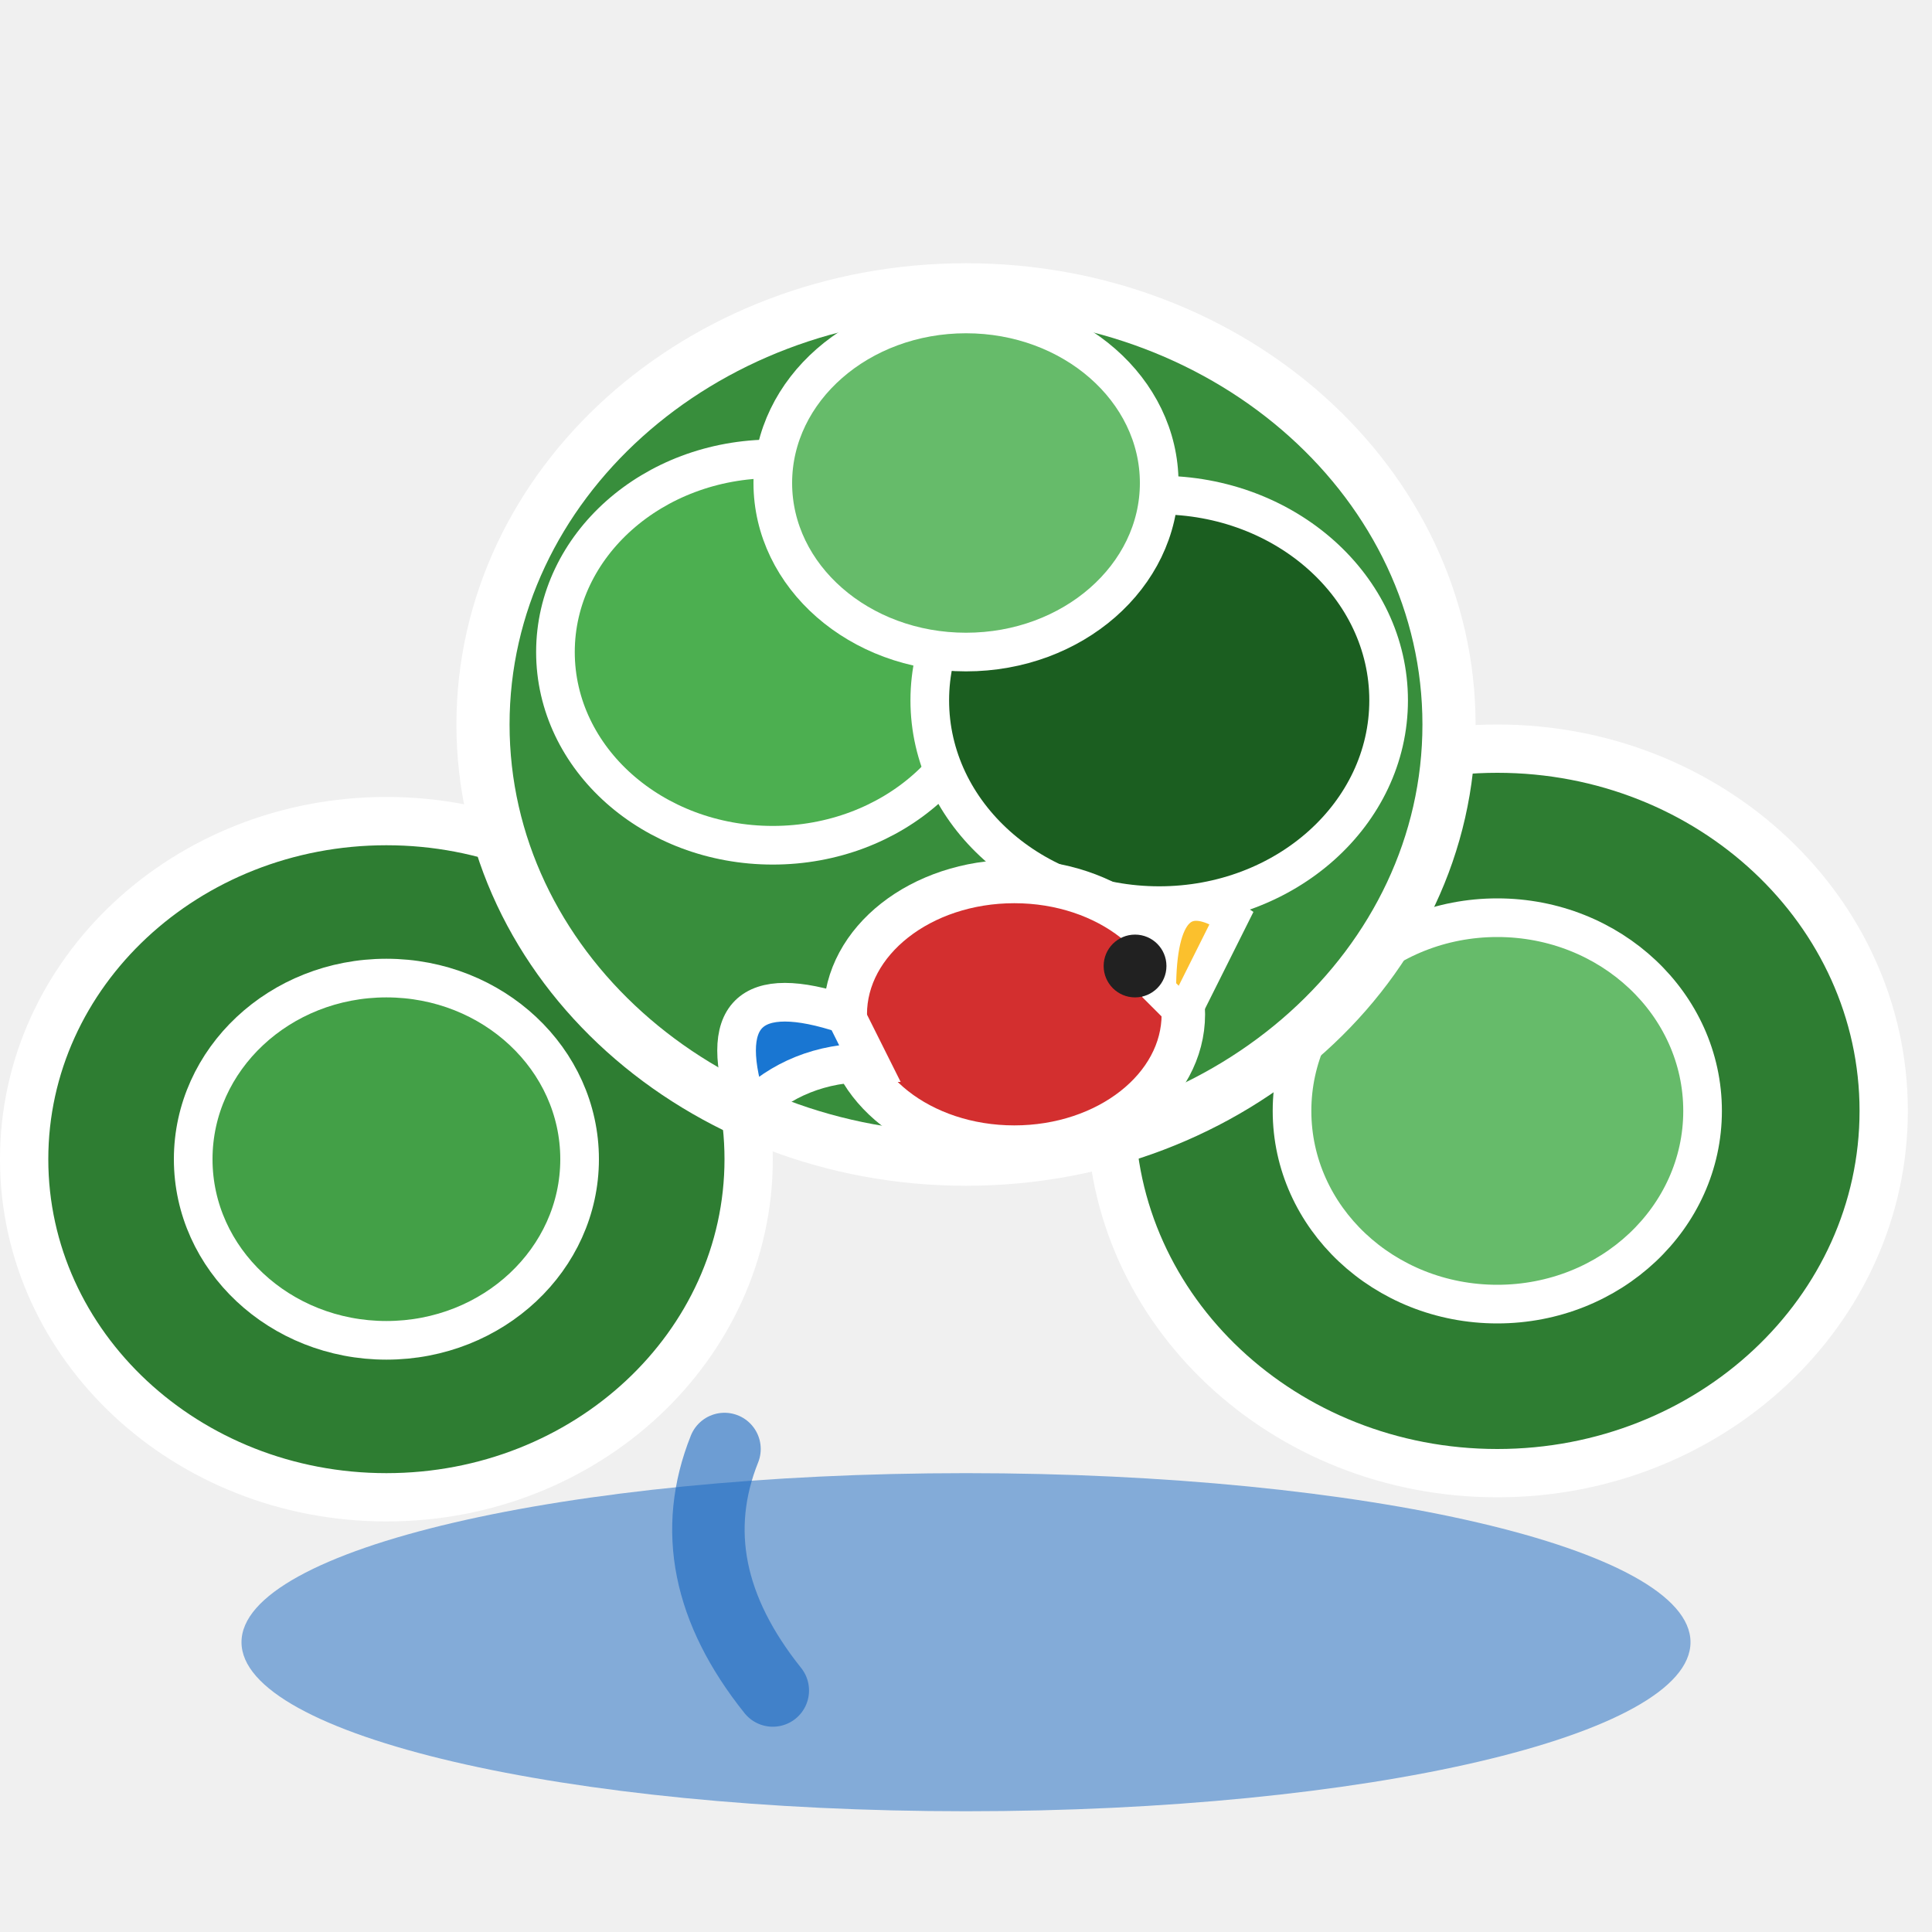
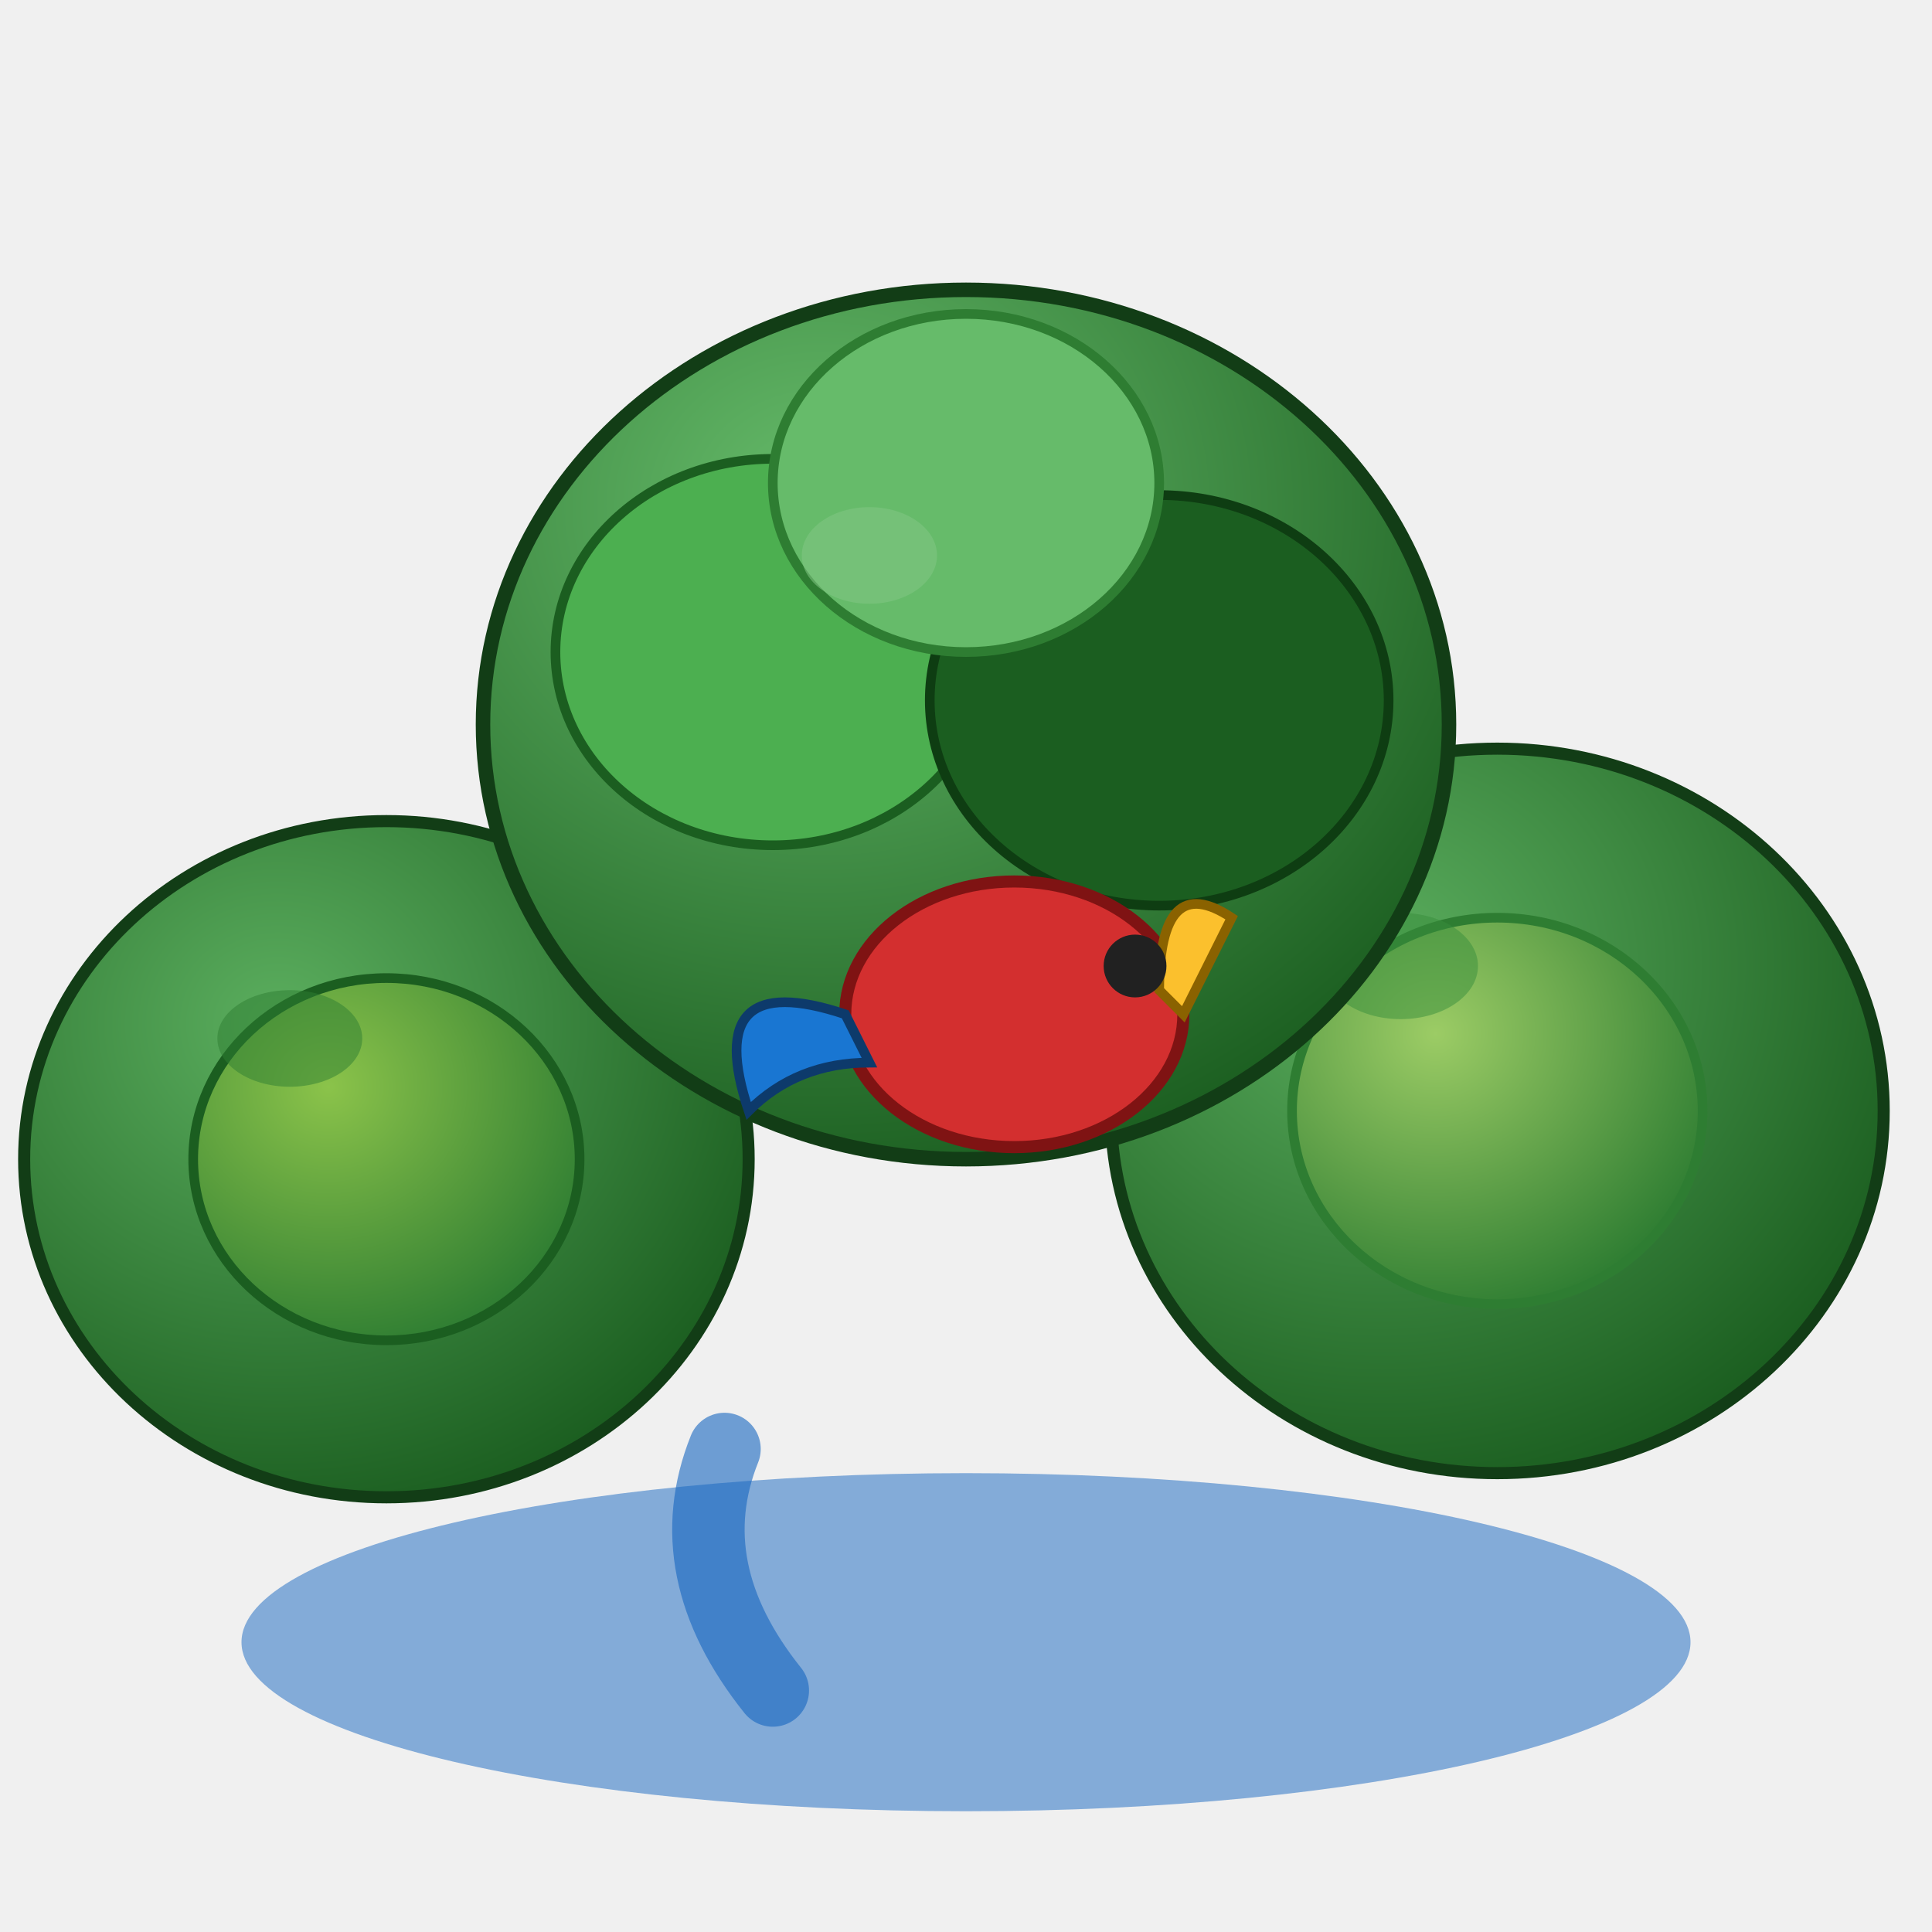
<svg xmlns="http://www.w3.org/2000/svg" viewBox="0 0 80 80">
+   <defs>
+     <radialGradient id="canopyL" cx="35%" cy="30%" r="75%">
+       <stop offset="0%" stop-color="#5BAE5E" />
+       <stop offset="100%" stop-color="#1B5E20" />
+     </radialGradient>
+     <radialGradient id="canopyLi" cx="35%" cy="30%" r="75%">
+       <stop offset="0%" stop-color="#8BC34A" />
+       <stop offset="100%" stop-color="#2E7D32" />
+     </radialGradient>
+     <radialGradient id="canopyR" cx="35%" cy="30%" r="75%">
+       <stop offset="0%" stop-color="#5BAE5E" />
+       <stop offset="100%" stop-color="#1B5E20" />
+     </radialGradient>
+     <radialGradient id="canopyRi" cx="35%" cy="30%" r="75%">
+       <stop offset="0%" stop-color="#9CCC65" />
+       <stop offset="100%" stop-color="#2E7D32" />
+     </radialGradient>
+     <radialGradient id="canopyC" cx="35%" cy="25%" r="80%">
+       <stop offset="0%" stop-color="#66BB6A" />
+       <stop offset="100%" stop-color="#1B5E20" />
+     </radialGradient>
+   </defs>
  <ellipse cx="40" cy="68" rx="30" ry="7" fill="#1565C0" opacity="0.5">
    <animate attributeName="opacity" values="0.4;0.6;0.4" dur="3s" repeatCount="indefinite" />
  </ellipse>
  <g>
    <animateTransform attributeName="transform" type="translate" values="0,0; 0,-1.5; 0,0" dur="3.4s" repeatCount="indefinite" />
-     <ellipse cx="16" cy="48" rx="15" ry="14" fill="#2E7D32" stroke="white" stroke-width="2" />
-     <ellipse cx="16" cy="48" rx="8" ry="7.5" fill="#43A047" stroke="white" stroke-width="1.6" />
+     <ellipse cx="16" cy="48" rx="15" ry="14" fill="url(#canopyL)" stroke="#123d16" stroke-width="0.5" />
+     <ellipse cx="16" cy="48" rx="8" ry="7.5" fill="url(#canopyLi)" stroke="#1b5e20" stroke-width="0.4" />
+     <ellipse cx="12" cy="43" rx="3" ry="2" fill="#2e7d32" opacity="0.5" />
  </g>
  <g>
    <animateTransform attributeName="transform" type="translate" values="0,0; 0,-2; 0,0" dur="2.8s" repeatCount="indefinite" />
-     <ellipse cx="62" cy="46" rx="16" ry="15" fill="#2E7D32" stroke="white" stroke-width="2" />
-     <ellipse cx="62" cy="46" rx="8.5" ry="8" fill="#66BB6A" stroke="white" stroke-width="1.6" />
+     <ellipse cx="62" cy="46" rx="16" ry="15" fill="url(#canopyR)" stroke="#123d16" stroke-width="0.5" />
+     <ellipse cx="62" cy="46" rx="8.5" ry="8" fill="url(#canopyRi)" stroke="#2e7d32" stroke-width="0.4" />
+     <ellipse cx="58" cy="40" rx="3.2" ry="2.2" fill="#388e3c" opacity="0.5" />
  </g>
  <g>
    <animateTransform attributeName="transform" type="translate" values="0,0; 0,-2.2; 0,0" dur="3.1s" repeatCount="indefinite" />
-     <ellipse cx="40" cy="30" rx="20" ry="18" fill="#388E3C" stroke="white" stroke-width="2.2" />
-     <ellipse cx="32" cy="27" rx="9" ry="8" fill="#4CAF50" stroke="white" stroke-width="1.6" />
-     <ellipse cx="48" cy="29" rx="9.5" ry="8.5" fill="#1B5E20" stroke="white" stroke-width="1.6" />
-     <ellipse cx="40" cy="20" rx="8" ry="7" fill="#66BB6A" stroke="white" stroke-width="1.6" />
+     <ellipse cx="40" cy="30" rx="20" ry="18" fill="url(#canopyC)" stroke="#123d16" stroke-width="0.6" />
+     <ellipse cx="32" cy="27" rx="9" ry="8" fill="#4CAF50" stroke="#1b5e20" stroke-width="0.4" />
+     <ellipse cx="48" cy="29" rx="9.5" ry="8.5" fill="#1B5E20" stroke="#0e3d12" stroke-width="0.4" />
+     <ellipse cx="40" cy="20" rx="8" ry="7" fill="#66BB6A" stroke="#2e7d32" stroke-width="0.4" />
+     <ellipse cx="36" cy="23" rx="2.8" ry="2" fill="#81c784" opacity="0.55" />
  </g>
  <path d="M30 60 Q28 65 32 70" fill="none" stroke="#1565C0" stroke-width="3" stroke-linecap="round" opacity="0.6">
    <animate attributeName="opacity" values="0.4;0.7;0.4" dur="2.5s" repeatCount="indefinite" />
  </path>
  <g>
    <animateTransform attributeName="transform" type="translate" values="0,0; -1,-2; 0,0" dur="2.2s" repeatCount="indefinite" />
-     <ellipse cx="42" cy="42" rx="7" ry="5.5" fill="#D32F2F" stroke="white" stroke-width="1.8" />
-     <path d="M35 42 Q29 40 31 46 Q33 44 36 44 Z" fill="#1976D2" stroke="white" stroke-width="1.6">
+     <ellipse cx="42" cy="42" rx="7" ry="5.5" fill="#D32F2F" stroke="#7f1313" stroke-width="0.5" />
+     <path d="M35 42 Q29 40 31 46 Q33 44 36 44 Z" fill="#1976D2" stroke="#0d3a6b" stroke-width="0.4">
      <animateTransform attributeName="transform" type="rotate" values="0 33 43; -22 33 43; 0 33 43" dur="0.7s" repeatCount="indefinite" />
    </path>
-     <path d="M48 41 Q48 36 51 38 Q50 40 49 42 Z" fill="#FBC02D" stroke="white" stroke-width="1.4" />
+     <path d="M48 41 Q48 36 51 38 Q50 40 49 42 Z" fill="#FBC02D" stroke="#8a6200" stroke-width="0.4" />
    <circle cx="47" cy="40" r="1.3" fill="#212121" />
  </g>
</svg>
